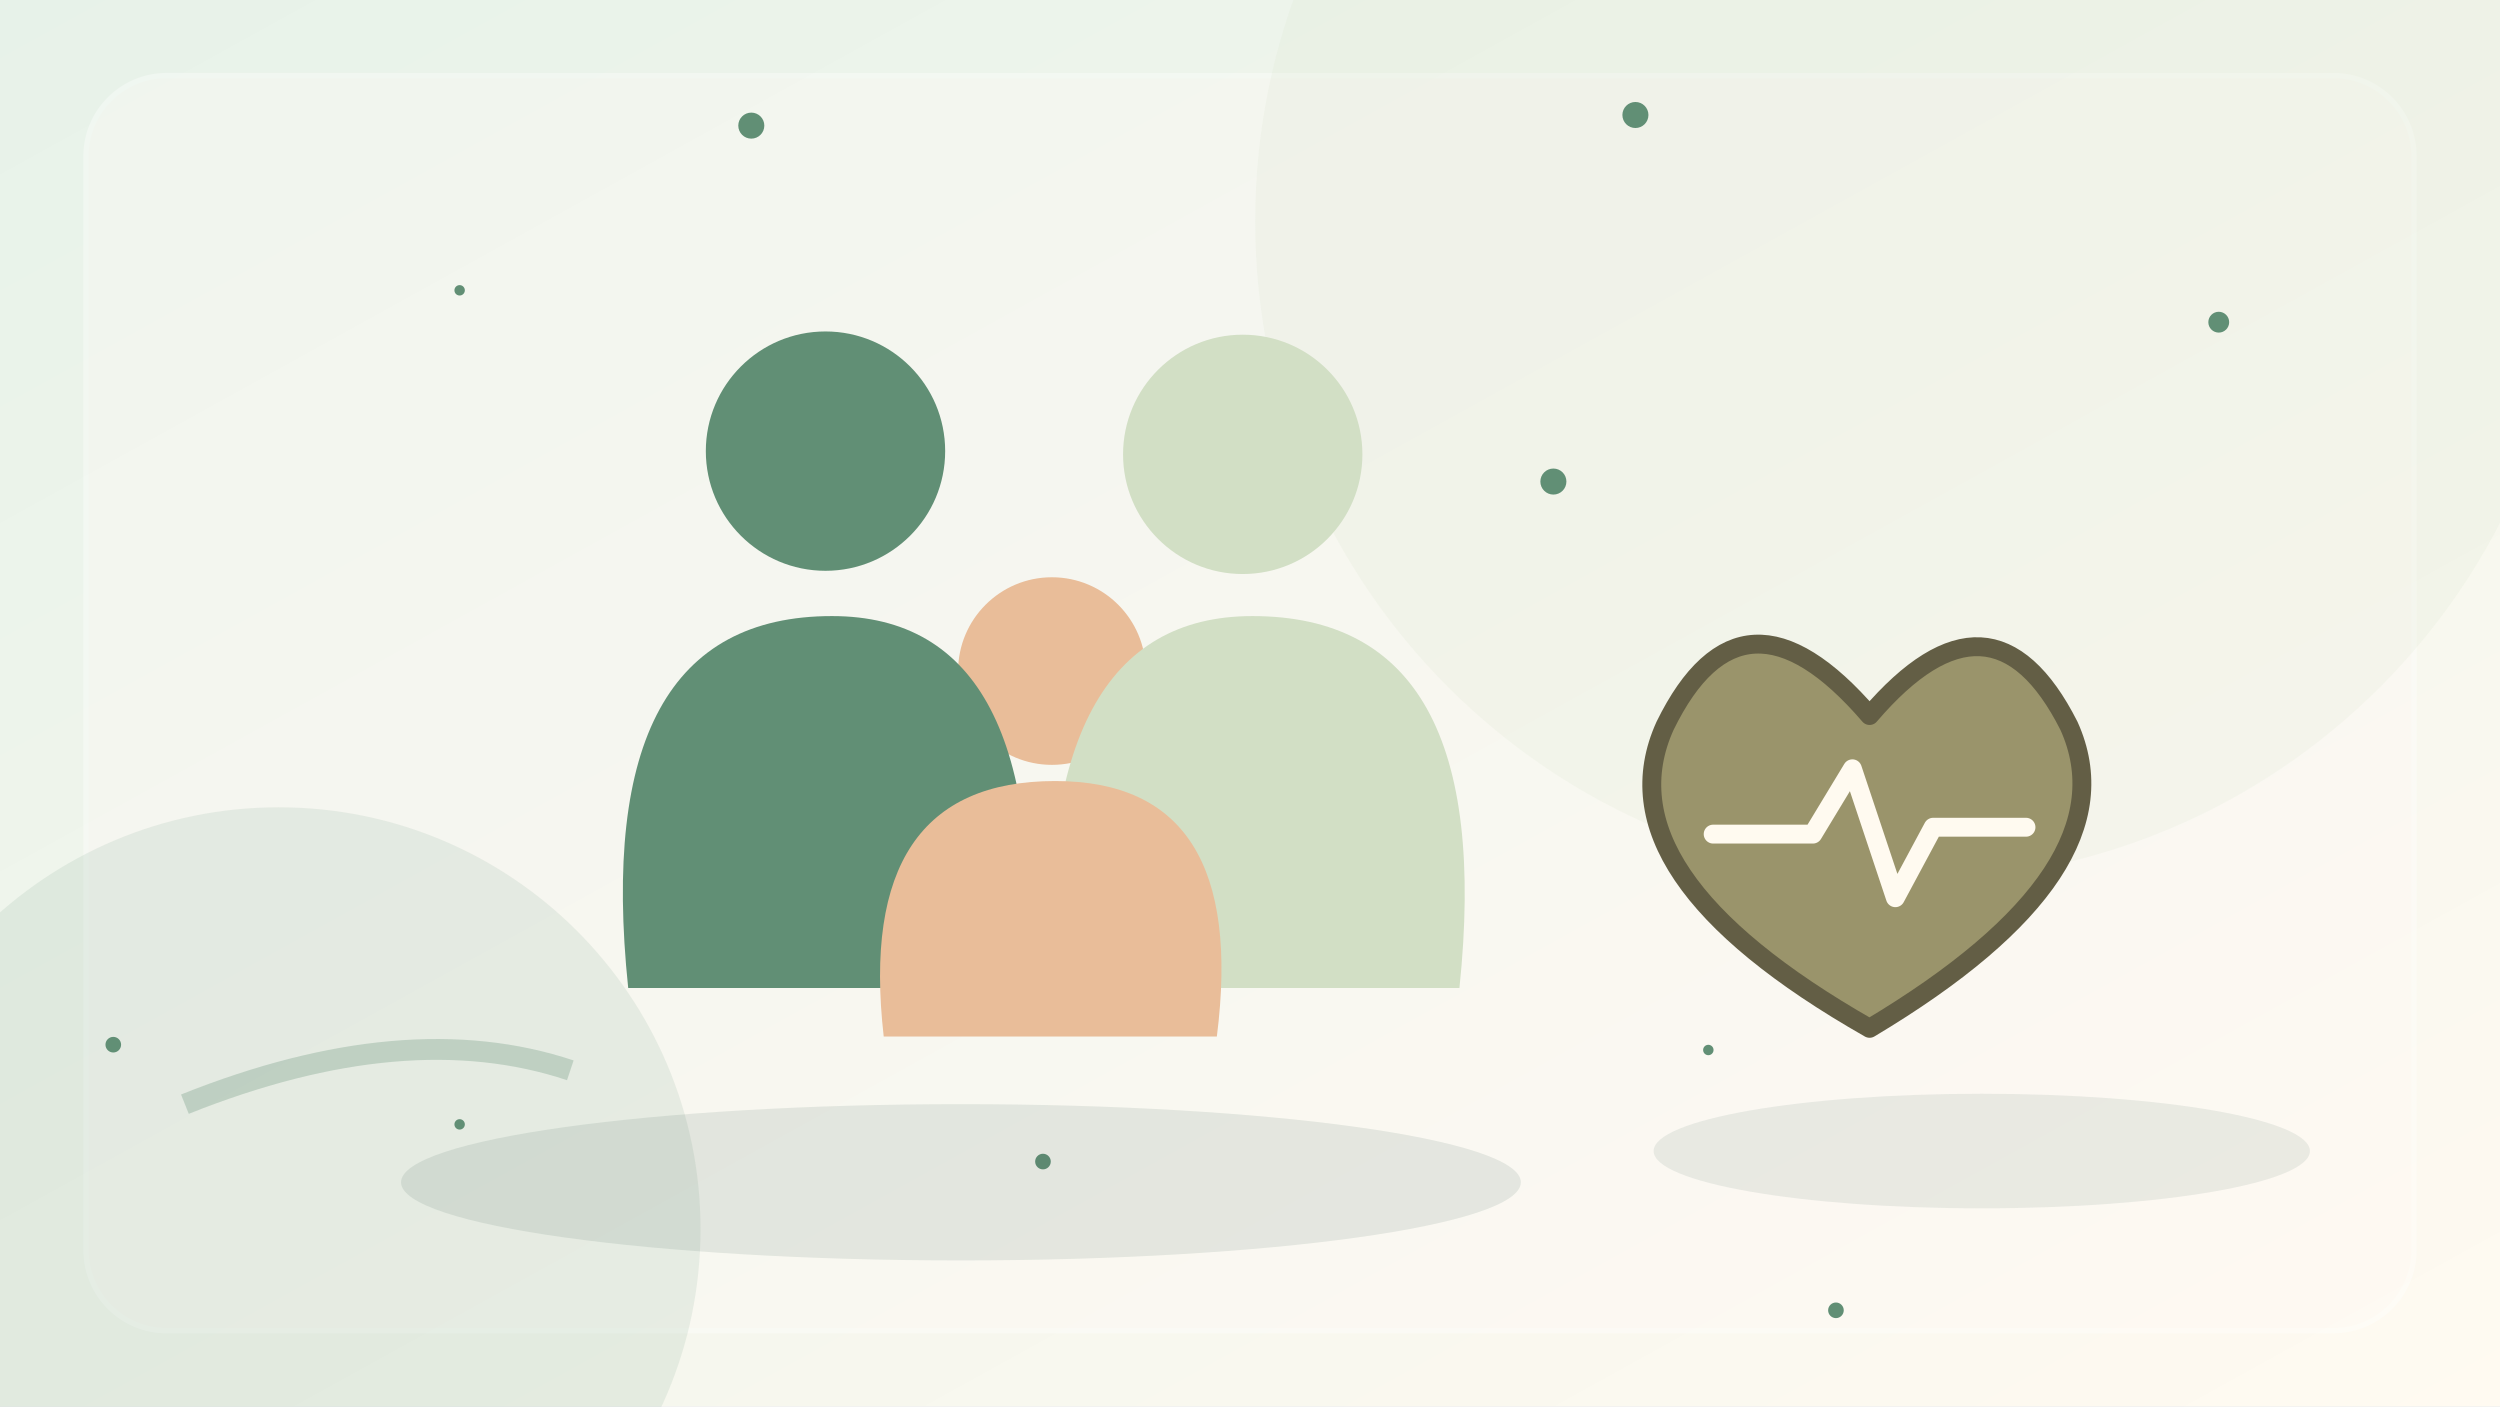
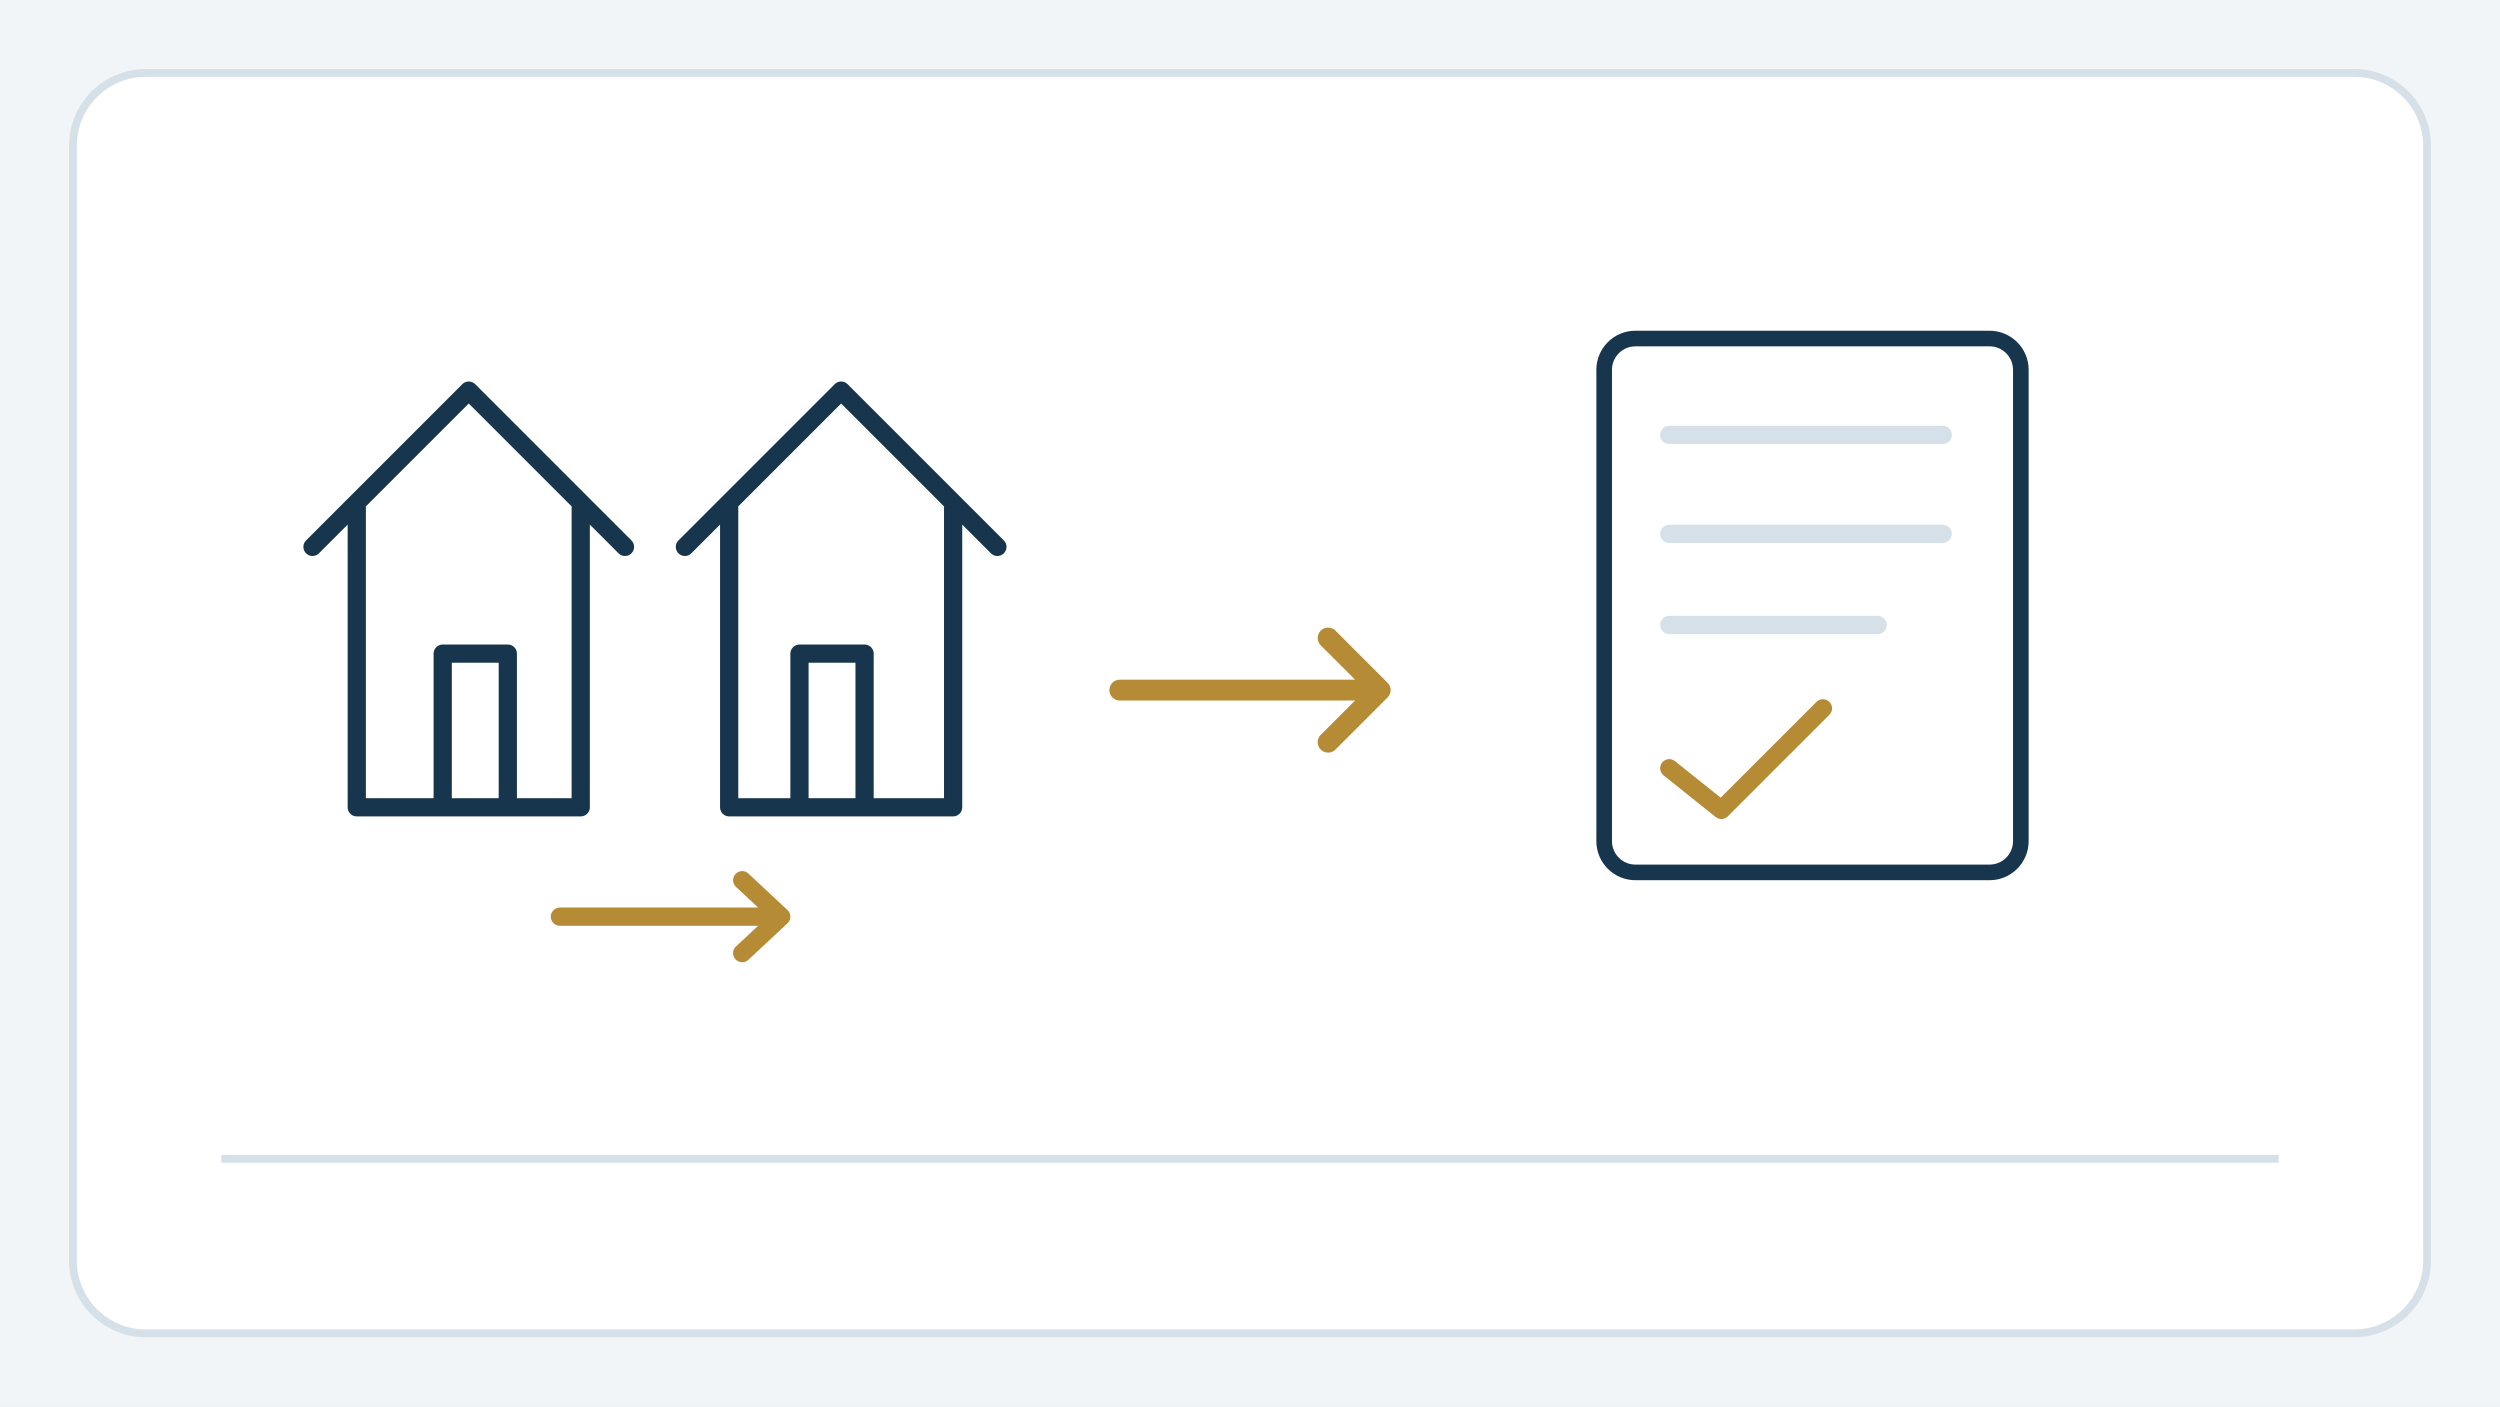
- <svg xmlns="http://www.w3.org/2000/svg" width="960" height="540" viewBox="0 0 960 540" role="img" aria-label="Autorska ilustracja: Korzystanie z pomocy innego punktu">
-   <defs>
-     <linearGradient id="background" x1="0" y1="0" x2="1" y2="1">
-       <stop offset="0" stop-color="#e7f2e9" />
-       <stop offset="1" stop-color="#fffaf1" />
-     </linearGradient>
-   </defs>
-   <rect width="960" height="540" fill="url(#background)" />
-   <rect x="33" y="29" width="894" height="482" rx="31" fill="#fffaf7" opacity=".35" stroke="#fff" stroke-width="2" />
-   <circle cx="735" cy="85" r="253" fill="#d2dfc5" opacity=".16" />
-   <circle cx="107" cy="472" r="162" fill="#618f75" opacity=".12" />
-   <circle cx="505.5" cy="297.12" r="4" fill="#618f75" stroke="none" stroke-width="4" />
-   <circle cx="288.5" cy="48.24" r="5" fill="#618f75" stroke="none" stroke-width="4" />
-   <circle cx="281.5" cy="315.48" r="4" fill="#618f75" stroke="none" stroke-width="4" />
-   <circle cx="176.5" cy="111.48" r="2" fill="#618f75" stroke="none" stroke-width="4" />
-   <circle cx="852" cy="123.72" r="4" fill="#618f75" stroke="none" stroke-width="4" />
-   <circle cx="505.5" cy="339.96" r="5" fill="#618f75" stroke="none" stroke-width="4" />
-   <circle cx="656" cy="403.2" r="2" fill="#618f75" stroke="none" stroke-width="4" />
-   <circle cx="400.5" cy="446.04" r="3" fill="#618f75" stroke="none" stroke-width="4" />
-   <circle cx="176.5" cy="431.76" r="2" fill="#618f75" stroke="none" stroke-width="4" />
-   <circle cx="705" cy="503.16" r="3" fill="#618f75" stroke="none" stroke-width="4" />
-   <circle cx="43.5" cy="401.16" r="3" fill="#618f75" stroke="none" stroke-width="4" />
-   <circle cx="628" cy="44.16" r="5" fill="#618f75" stroke="none" stroke-width="4" />
-   <circle cx="652.5" cy="266.52" r="3" fill="#618f75" stroke="none" stroke-width="4" />
-   <circle cx="474" cy="135.96" r="3" fill="#618f75" stroke="none" stroke-width="4" />
-   <circle cx="596.5" cy="184.92" r="5" fill="#618f75" stroke="none" stroke-width="4" />
-   <ellipse cx="369" cy="454" rx="215" ry="30" fill="#395f52" opacity=".12" />
-   <ellipse cx="761" cy="442" rx="126" ry="22" fill="#395f52" opacity=".10" />
-   <g transform="translate(199 54) scale(1.242)">
-     <circle cx="95" cy="96" r="37" fill="#618f75" stroke="none" stroke-width="4" />
-     <circle cx="224" cy="97" r="37" fill="#d2dfc5" stroke="none" stroke-width="4" />
-     <circle cx="165" cy="164" r="29" fill="#e9bd99" stroke="none" stroke-width="4" />
-     <path d="M34 262q-12-115 63-115q68 0 60 115" fill="#618f75" stroke="none" stroke-width="5" stroke-linejoin="round" stroke-linecap="round" />
-     <path d="M165 262q-6-115 62-115q76 0 64 115" fill="#d2dfc5" stroke="none" stroke-width="5" stroke-linejoin="round" stroke-linecap="round" />
-     <path d="M113 277q-9-79 53-79q60 0 50 79" fill="#e9bd99" stroke="none" stroke-width="5" stroke-linejoin="round" stroke-linecap="round" />
+ <svg xmlns="http://www.w3.org/2000/svg" width="960" height="540" viewBox="0 0 960 540" role="img" aria-label="Korzystanie z pomocy innego punktu — dwa domy i dokument">
+   <rect width="960" height="540" fill="#f1f5f8" />
+   <rect x="28" y="28" width="904" height="484" rx="28" fill="#fff" stroke="#d6e0e8" stroke-width="3" />
+   <g transform="translate(85 85)">
+     <path d="M35 125L95 65L155 125 M52 110V225H138V110 M85 225V166H110V225 M178 125L238 65L298 125 M195 110V225H281V110 M222 225V166H247V225" fill="none" stroke="#17364d" stroke-width="7" stroke-linecap="round" stroke-linejoin="round" />
+     <path d="M130 267H215 M200 253L215 267L200 281" fill="none" stroke="#b68b36" stroke-width="7" stroke-linecap="round" stroke-linejoin="round" />
  </g>
-   <g transform="translate(611 218) scale(0.660)">
-     <path d="M162 268Q4 178 43 92Q88 0 162 86Q233 3 278 92Q316 176 162 268Z" fill="#9a946b" stroke="#635e45" stroke-width="11" stroke-linejoin="round" stroke-linecap="round" />
-     <path d="M71 155h58l23-38 25 75 22-41h54" fill="none" stroke="#fffaf0" stroke-width="11" stroke-linejoin="round" stroke-linecap="round" />
+   <g transform="translate(536 85)">
+     <rect x="80" y="45" width="160" height="205" rx="12" fill="#fff" stroke="#17364d" stroke-width="6" />
+     <path d="M105 82H210 M105 120H210 M105 155H185" fill="none" stroke="#d6e0e8" stroke-width="7" stroke-linecap="round" stroke-linejoin="round" />
+     <path d="M105 210L125 226L164 187" fill="none" stroke="#b68b36" stroke-width="7" stroke-linecap="round" stroke-linejoin="round" />
  </g>
-   <path d="M71 424q85-34 148-13" fill="none" stroke="#618f75" opacity=".29" stroke-width="8" />
+   <path d="M430 265H530 M510 245L530 265L510 285" fill="none" stroke="#b68b36" stroke-width="8" stroke-linecap="round" stroke-linejoin="round" />
+   <path d="M85 445H875" fill="none" stroke="#d6e0e8" stroke-width="3" />
</svg>
